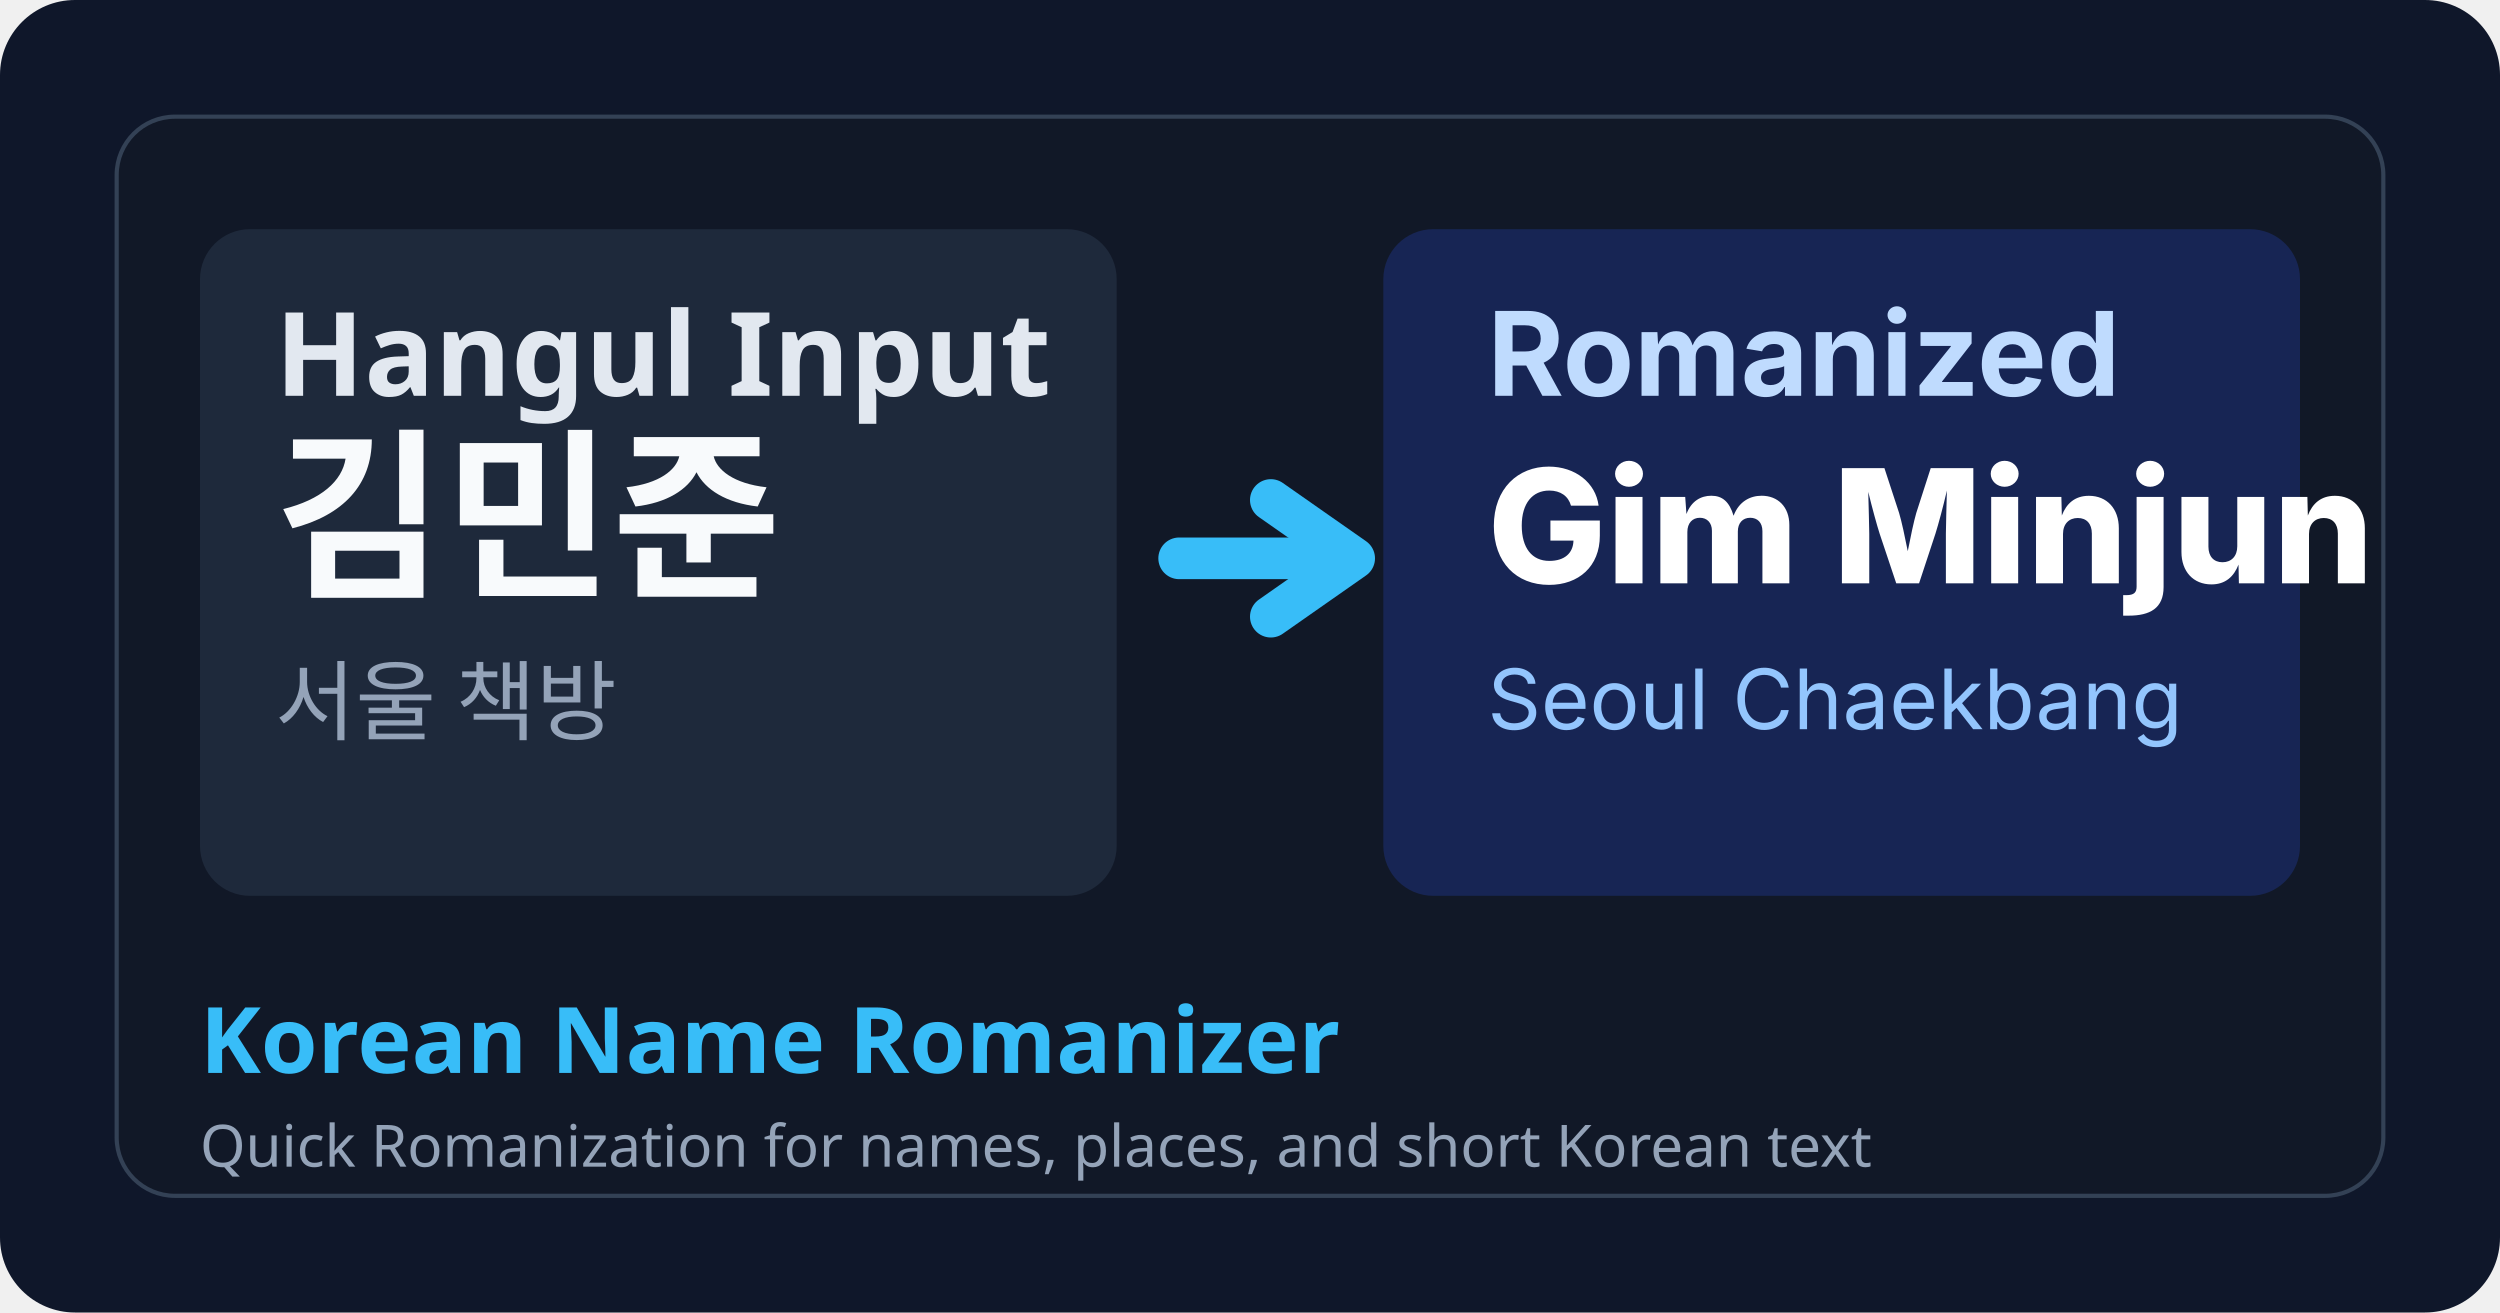
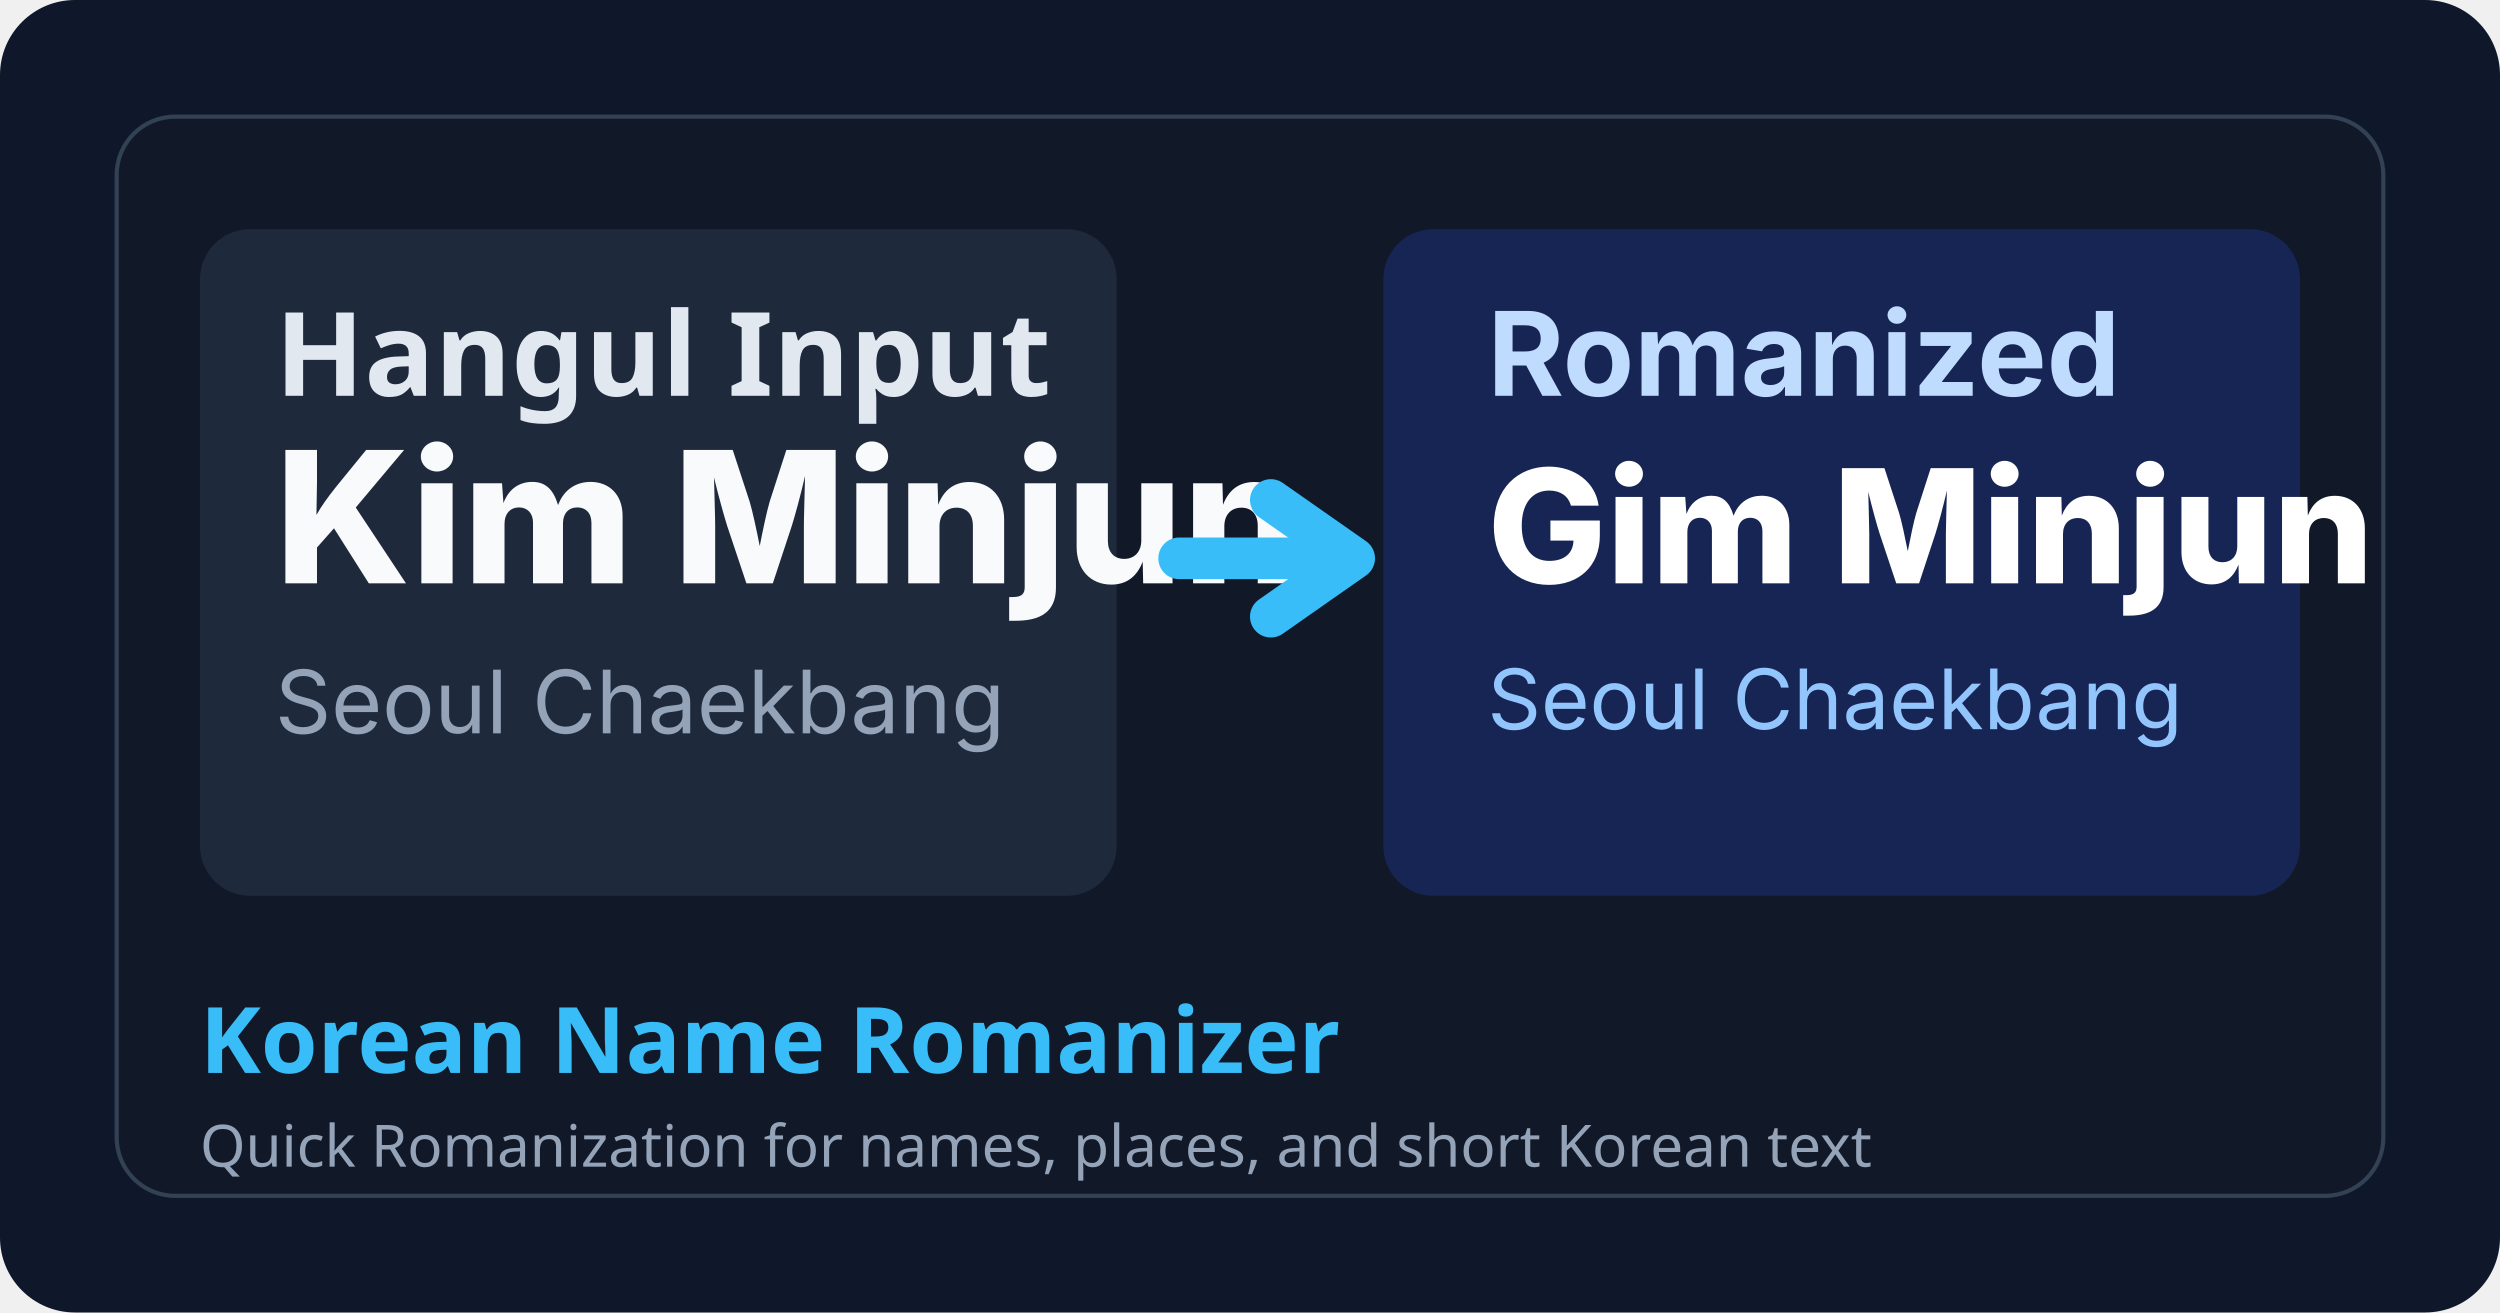
<svg xmlns="http://www.w3.org/2000/svg" width="1200" height="630" viewBox="0 0 1200 630" fill="none">
  <rect width="1200" height="630" rx="36" fill="#0F172A" />
  <rect x="56" y="56" width="1088" height="518" rx="28" fill="#111827" stroke="#334155" stroke-width="2" />
  <rect x="96" y="110" width="440" height="320" rx="24" fill="#1E293B" />
  <rect x="664" y="110" width="440" height="320" rx="24" fill="#172554" />
  <text x="132" y="190" fill="#E2E8F0" font-size="56" font-family="Pretendard, Apple SD Gothic Neo, sans-serif" font-weight="700">Hangul Input</text>
-   <text x="132" y="280" fill="#F8FAFC" font-size="88" font-family="Pretendard, Apple SD Gothic Neo, sans-serif" font-weight="800">김민준</text>
-   <text x="132" y="352" fill="#94A3B8" font-size="42" font-family="Pretendard, Apple SD Gothic Neo, sans-serif">서울 책방</text>
+   <text x="132" y="280" fill="#F8FAFC" font-size="88" font-family="Inter, Pretendard, sans-serif" font-weight="800">Kim Minjun</text>
+   <text x="132" y="352" fill="#94A3B8" font-size="42" font-family="Inter, Pretendard, sans-serif">Seoul Chaekbang</text>
  <text x="714" y="190" fill="#BFDBFE" font-size="56" font-family="Inter, Pretendard, sans-serif" font-weight="700">Romanized</text>
  <text x="714" y="280" fill="#FFFFFF" font-size="76" font-family="Inter, Pretendard, sans-serif" font-weight="800">Gim Minjun</text>
  <text x="714" y="350" fill="#93C5FD" font-size="40" font-family="Inter, Pretendard, sans-serif">Seoul Chaekbang</text>
  <path d="M566 268H634" stroke="#38BDF8" stroke-width="20" stroke-linecap="round" />
  <path d="M610 240L650 268L610 296" stroke="#38BDF8" stroke-width="20" stroke-linecap="round" stroke-linejoin="round" />
  <text x="96" y="515" fill="#38BDF8" font-size="44" font-family="Pretendard, Apple SD Gothic Neo, sans-serif" font-weight="700">Korean Name Romanizer</text>
  <text x="96" y="560" fill="#94A3B8" font-size="28" font-family="Pretendard, Apple SD Gothic Neo, sans-serif">Quick Romanization for names, places, and short Korean text</text>
</svg>
